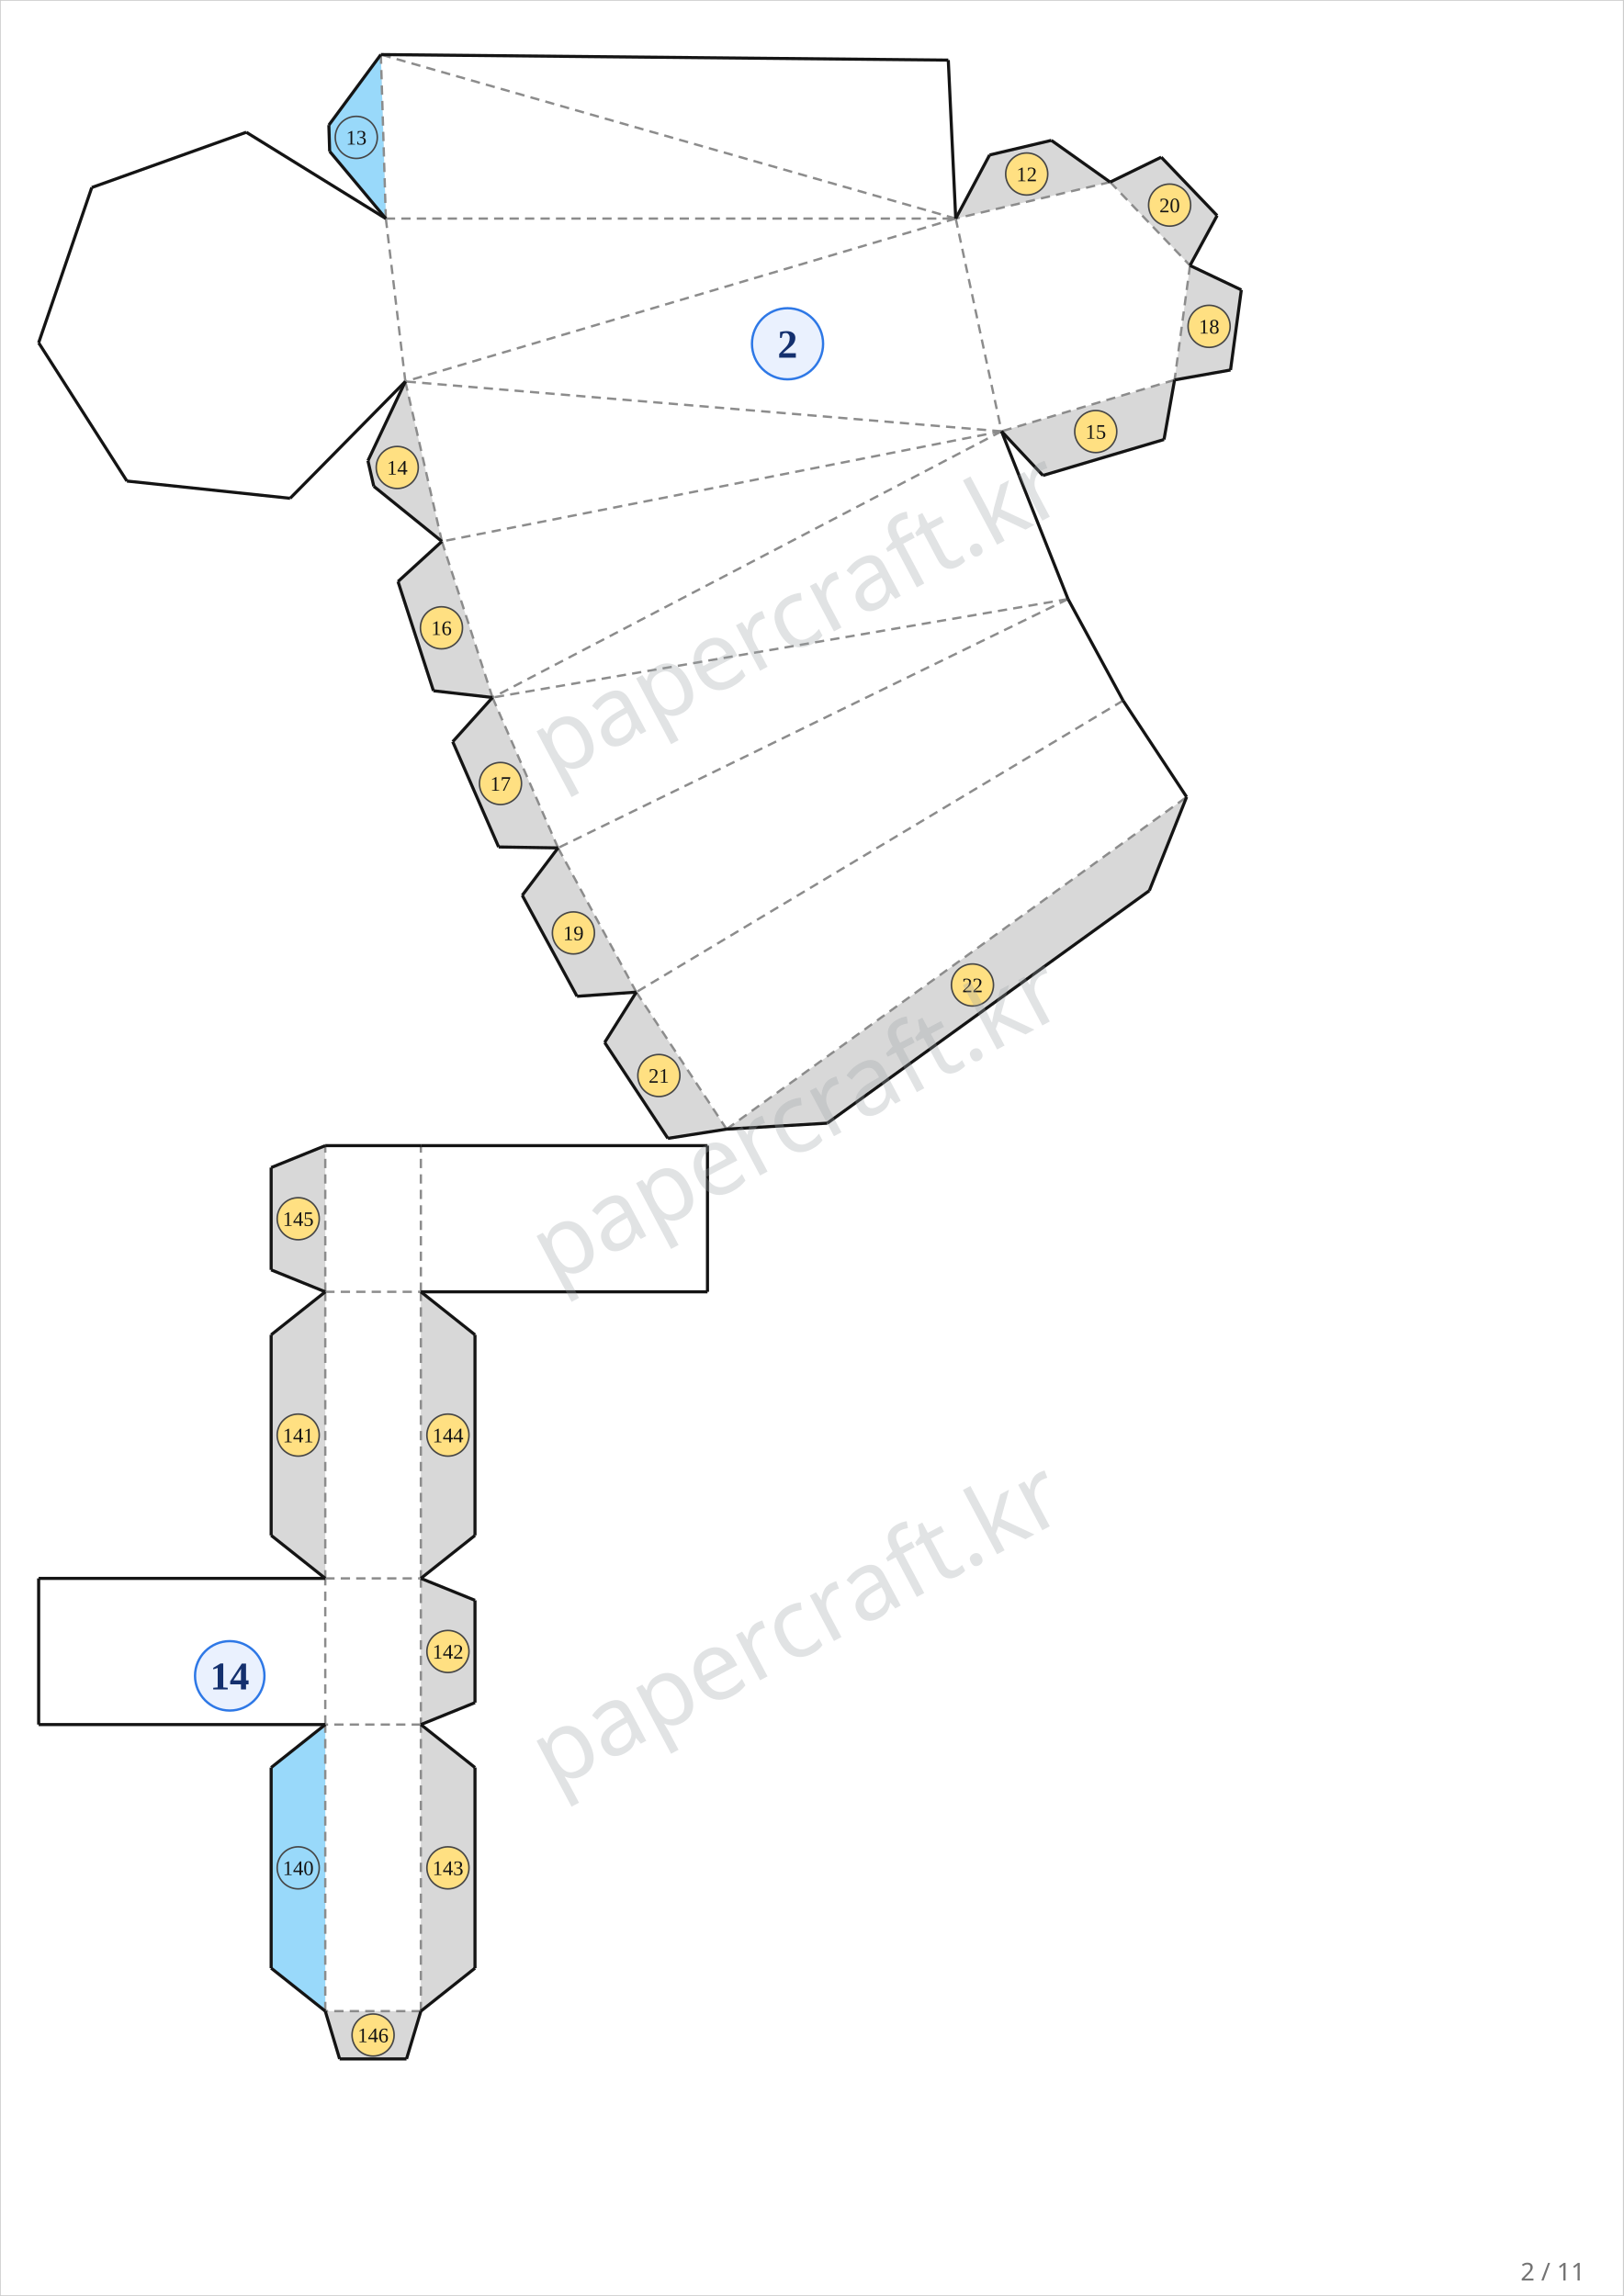
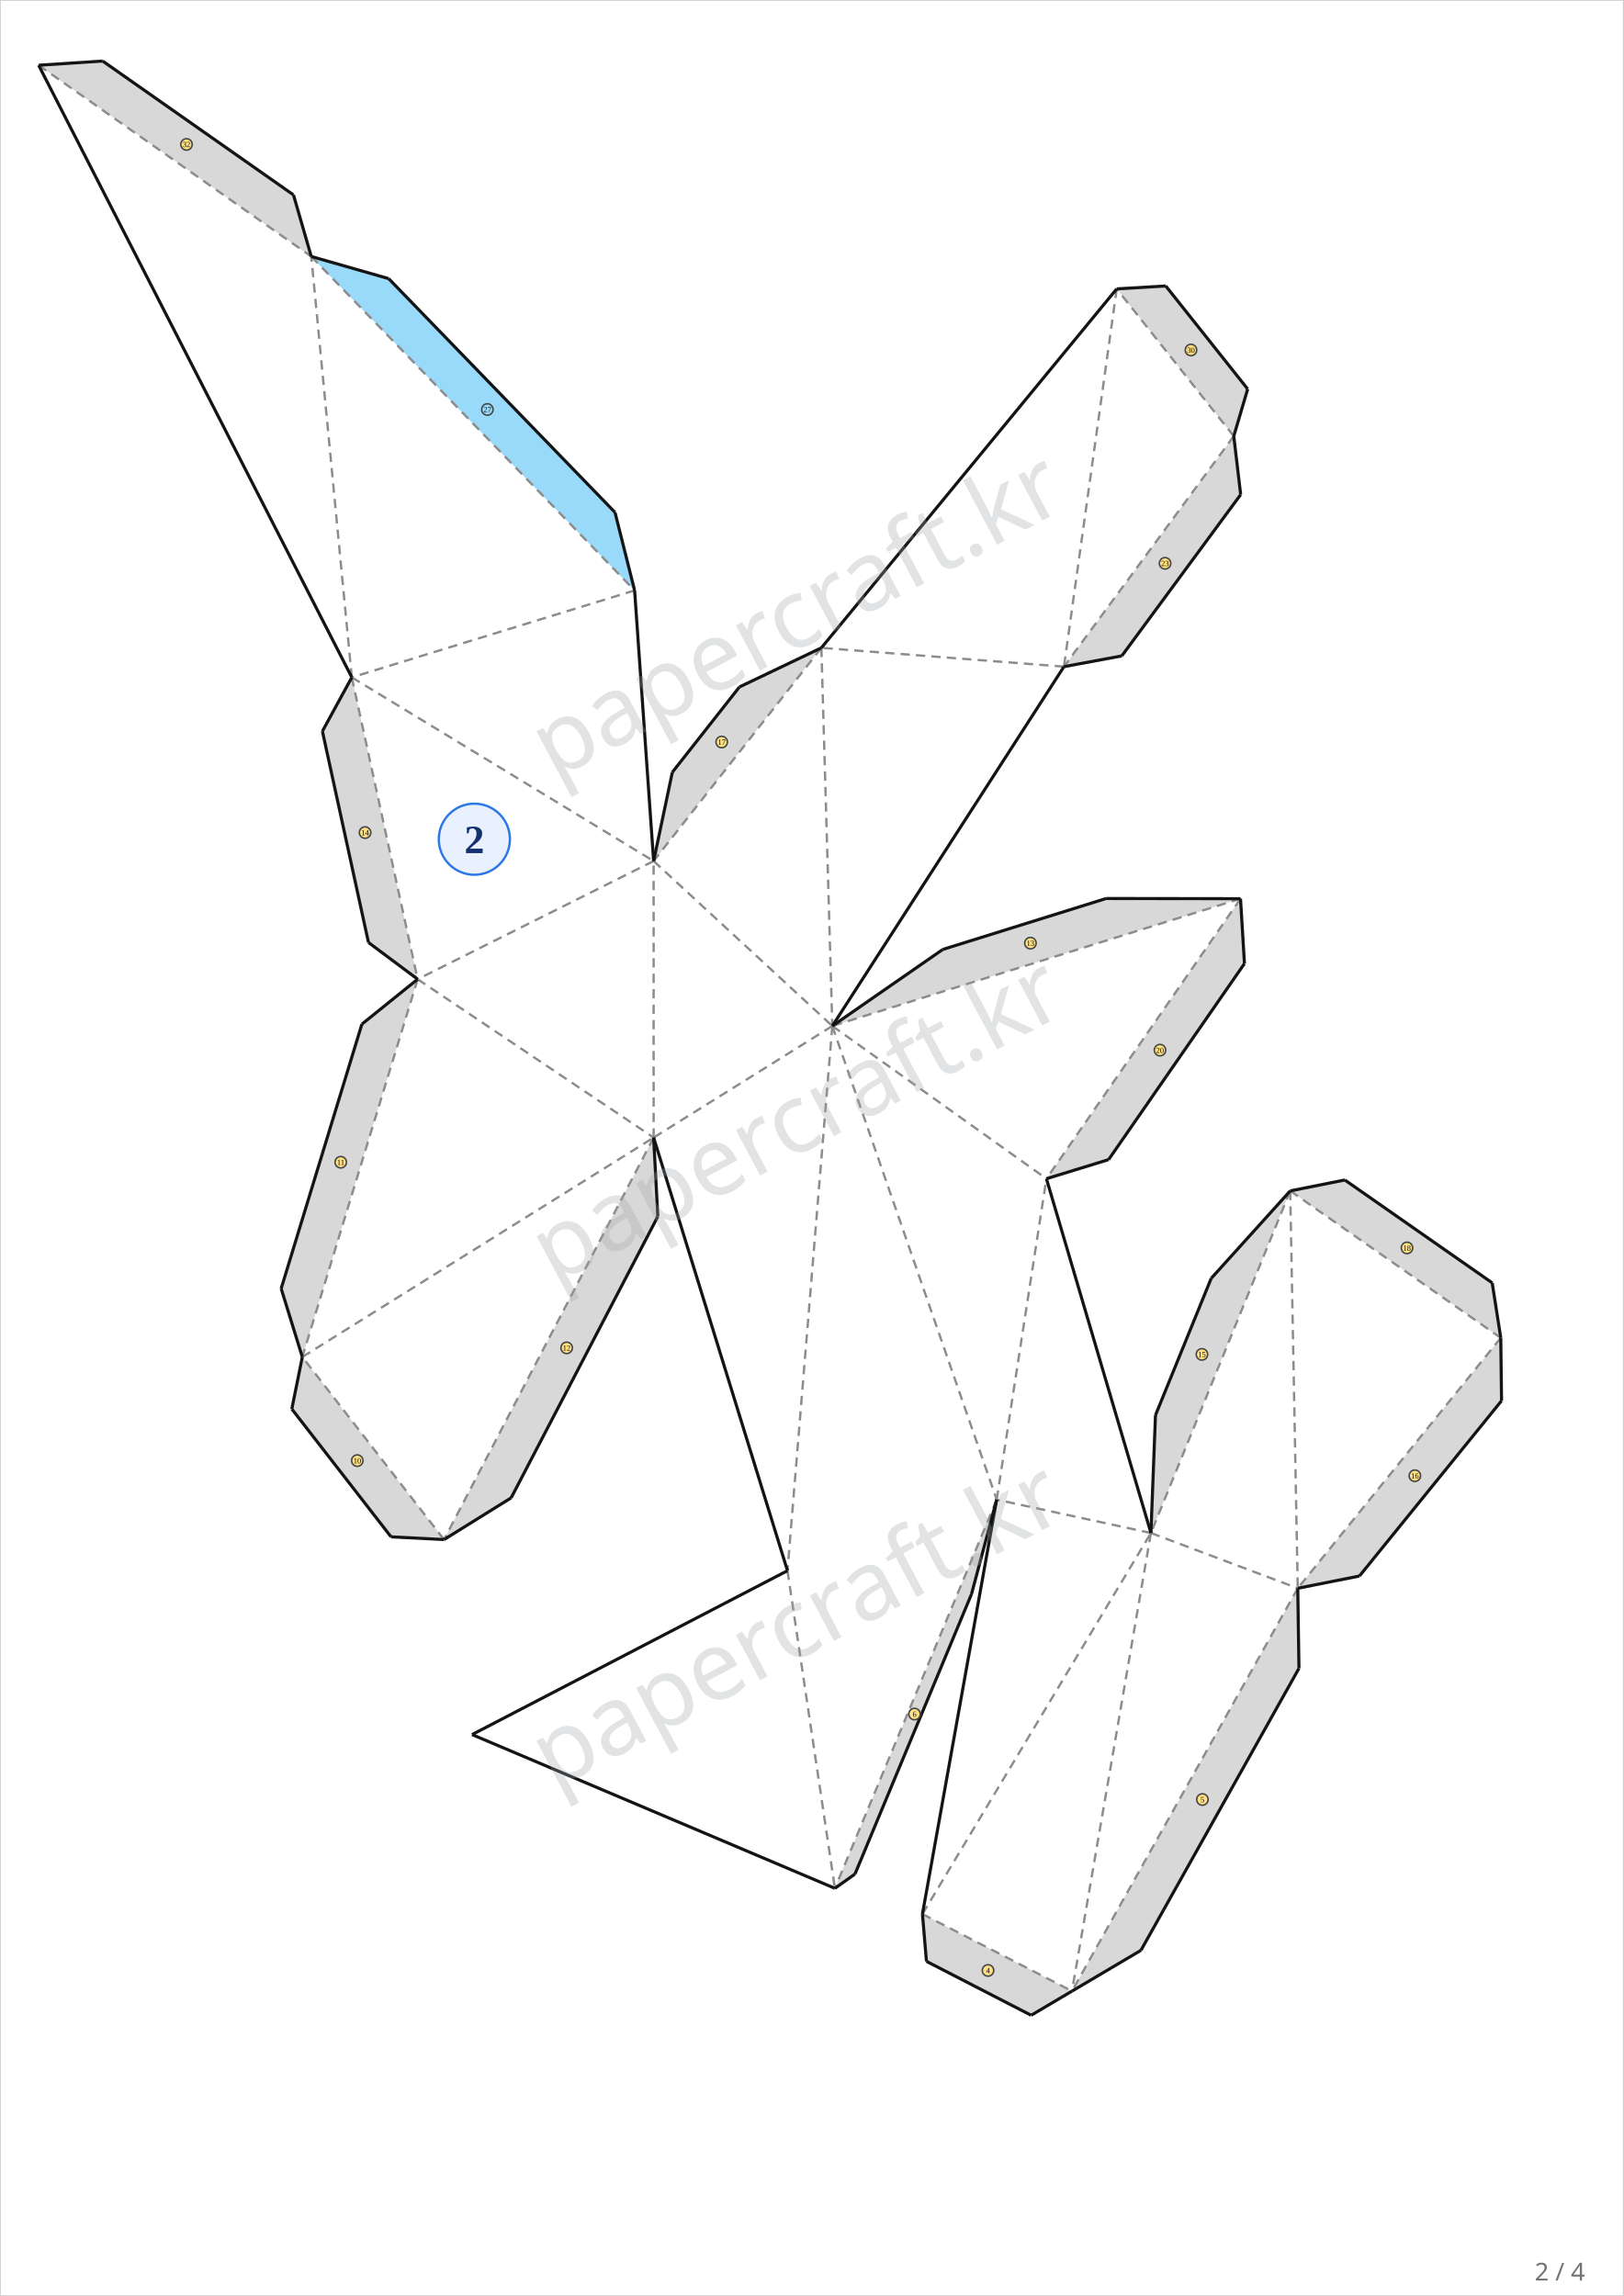
<svg xmlns="http://www.w3.org/2000/svg" width="210.00mm" height="297.00mm" viewBox="0 0 210.00 297.00">
  <rect x="0" y="0" width="210.00" height="297.00" fill="#ffffff" stroke="#cccccc" stroke-width="0.2" />
-   <polygon points="123.608,28.273 127.99,20.045 135.979,18.158 143.579,23.556" fill="rgb(216,216,216)" />
-   <polygon points="49.902,28.273 42.635,19.576 42.532,16.181 49.259,7.059" fill="rgb(216,216,216)" />
-   <polygon points="52.426,49.346 47.587,59.596 48.343,62.906 57.153,70.037" fill="rgb(216,216,216)" />
-   <polygon points="129.531,55.789 134.88,61.503 150.547,56.853 151.912,49.146" fill="rgb(216,216,216)" />
-   <polygon points="57.153,70.037 51.476,75.224 56.056,89.356 63.697,90.226" fill="rgb(216,216,216)" />
-   <polygon points="63.697,90.226 58.553,95.942 64.491,109.561 72.18,109.681" fill="rgb(216,216,216)" />
-   <polygon points="151.912,49.146 159.149,47.861 160.545,37.5 153.908,34.344" fill="rgb(216,216,216)" />
-   <polygon points="72.18,109.681 67.544,115.817 74.627,128.877 82.298,128.338" fill="rgb(216,216,216)" />
-   <polygon points="153.908,34.344 157.415,27.885 150.185,20.333 143.579,23.556" fill="rgb(216,216,216)" />
-   <polygon points="82.298,128.338 78.204,134.848 86.378,147.253 93.975,146.061" fill="rgb(216,216,216)" />
-   <polygon points="153.472,103.092 148.646,115.212 106.998,145.29 93.975,146.061" fill="rgb(216,216,216)" />
-   <polygon points="49.902,28.273 42.635,19.576 42.532,16.181 49.259,7.059" fill="#99d9fa" />
-   <line x1="49.903" y1="28.273" x2="123.608" y2="28.273" stroke="#8c8c8c" stroke-width="0.3" stroke-dasharray="1.2,0.8" />
-   <line x1="123.608" y1="28.273" x2="52.425" y2="49.346" stroke="#8c8c8c" stroke-width="0.3" stroke-dasharray="1.2,0.8" />
-   <line x1="123.608" y1="28.273" x2="129.531" y2="55.789" stroke="#8c8c8c" stroke-width="0.3" stroke-dasharray="1.2,0.8" />
-   <line x1="52.425" y1="49.346" x2="49.903" y2="28.273" stroke="#8c8c8c" stroke-width="0.3" stroke-dasharray="1.2,0.8" />
-   <line x1="129.531" y1="55.789" x2="52.425" y2="49.346" stroke="#8c8c8c" stroke-width="0.3" stroke-dasharray="1.2,0.8" />
-   <line x1="129.531" y1="55.789" x2="57.153" y2="70.037" stroke="#8c8c8c" stroke-width="0.3" stroke-dasharray="1.2,0.8" />
-   <line x1="129.531" y1="55.789" x2="63.697" y2="90.227" stroke="#8c8c8c" stroke-width="0.3" stroke-dasharray="1.2,0.8" />
-   <line x1="138.134" y1="77.492" x2="63.697" y2="90.227" stroke="#8c8c8c" stroke-width="0.3" stroke-dasharray="1.2,0.8" />
-   <line x1="138.134" y1="77.492" x2="72.18" y2="109.681" stroke="#8c8c8c" stroke-width="0.3" stroke-dasharray="1.2,0.8" />
-   <line x1="145.254" y1="90.621" x2="82.297" y2="128.338" stroke="#8c8c8c" stroke-width="0.3" stroke-dasharray="1.2,0.8" />
-   <line x1="123.608" y1="28.273" x2="49.259" y2="7.059" stroke="#8c8c8c" stroke-width="0.3" stroke-dasharray="1.2,0.8" />
-   <line x1="143.579" y1="23.556" x2="123.608" y2="28.273" stroke="#8c8c8c" stroke-width="0.3" stroke-dasharray="1.2,0.8" />
-   <line x1="49.259" y1="7.059" x2="49.902" y2="28.273" stroke="#8c8c8c" stroke-width="0.3" stroke-dasharray="1.2,0.8" />
-   <line x1="57.153" y1="70.037" x2="52.426" y2="49.346" stroke="#8c8c8c" stroke-width="0.3" stroke-dasharray="1.2,0.8" />
-   <line x1="151.912" y1="49.146" x2="129.531" y2="55.789" stroke="#8c8c8c" stroke-width="0.3" stroke-dasharray="1.2,0.8" />
-   <line x1="63.697" y1="90.226" x2="57.153" y2="70.037" stroke="#8c8c8c" stroke-width="0.3" stroke-dasharray="1.2,0.8" />
-   <line x1="72.18" y1="109.681" x2="63.697" y2="90.226" stroke="#8c8c8c" stroke-width="0.3" stroke-dasharray="1.2,0.8" />
-   <line x1="153.908" y1="34.344" x2="151.912" y2="49.146" stroke="#8c8c8c" stroke-width="0.3" stroke-dasharray="1.2,0.8" />
-   <line x1="82.298" y1="128.338" x2="72.18" y2="109.681" stroke="#8c8c8c" stroke-width="0.3" stroke-dasharray="1.2,0.8" />
-   <line x1="143.579" y1="23.556" x2="153.908" y2="34.344" stroke="#8c8c8c" stroke-width="0.3" stroke-dasharray="1.2,0.8" />
-   <line x1="93.975" y1="146.061" x2="82.298" y2="128.338" stroke="#8c8c8c" stroke-width="0.3" stroke-dasharray="1.2,0.8" />
-   <line x1="93.975" y1="146.061" x2="153.472" y2="103.092" stroke="#8c8c8c" stroke-width="0.3" stroke-dasharray="1.2,0.8" />
-   <line x1="122.645" y1="7.775" x2="123.608" y2="28.273" stroke="#141414" stroke-width="0.4" />
-   <line x1="31.853" y1="17.107" x2="49.903" y2="28.273" stroke="#141414" stroke-width="0.4" />
-   <line x1="52.425" y1="49.346" x2="37.523" y2="64.458" stroke="#141414" stroke-width="0.4" />
-   <line x1="129.531" y1="55.789" x2="138.134" y2="77.492" stroke="#141414" stroke-width="0.4" />
-   <line x1="37.523" y1="64.458" x2="16.416" y2="62.228" stroke="#141414" stroke-width="0.4" />
-   <line x1="16.416" y1="62.228" x2="5.0" y2="44.337" stroke="#141414" stroke-width="0.4" />
-   <line x1="138.134" y1="77.492" x2="145.254" y2="90.621" stroke="#141414" stroke-width="0.4" />
-   <line x1="5.0" y1="44.337" x2="11.87" y2="24.256" stroke="#141414" stroke-width="0.4" />
-   <line x1="145.254" y1="90.621" x2="153.471" y2="103.092" stroke="#141414" stroke-width="0.4" />
-   <line x1="11.87" y1="24.256" x2="31.853" y2="17.107" stroke="#141414" stroke-width="0.4" />
-   <line x1="49.259" y1="7.059" x2="122.645" y2="7.775" stroke="#141414" stroke-width="0.4" />
-   <line x1="123.608" y1="28.273" x2="127.99" y2="20.045" stroke="#141414" stroke-width="0.4" />
-   <line x1="127.99" y1="20.045" x2="135.979" y2="18.158" stroke="#141414" stroke-width="0.4" />
-   <line x1="135.979" y1="18.158" x2="143.579" y2="23.556" stroke="#141414" stroke-width="0.4" />
-   <line x1="49.902" y1="28.273" x2="42.635" y2="19.576" stroke="#141414" stroke-width="0.4" />
-   <line x1="42.635" y1="19.576" x2="42.532" y2="16.181" stroke="#141414" stroke-width="0.4" />
-   <line x1="42.532" y1="16.181" x2="49.259" y2="7.059" stroke="#141414" stroke-width="0.4" />
-   <line x1="52.426" y1="49.346" x2="47.587" y2="59.596" stroke="#141414" stroke-width="0.4" />
-   <line x1="47.587" y1="59.596" x2="48.343" y2="62.906" stroke="#141414" stroke-width="0.4" />
-   <line x1="48.343" y1="62.906" x2="57.153" y2="70.037" stroke="#141414" stroke-width="0.4" />
-   <line x1="129.531" y1="55.789" x2="134.88" y2="61.503" stroke="#141414" stroke-width="0.4" />
-   <line x1="134.88" y1="61.503" x2="150.547" y2="56.853" stroke="#141414" stroke-width="0.4" />
-   <line x1="150.547" y1="56.853" x2="151.912" y2="49.146" stroke="#141414" stroke-width="0.4" />
-   <line x1="57.153" y1="70.037" x2="51.476" y2="75.224" stroke="#141414" stroke-width="0.4" />
-   <line x1="51.476" y1="75.224" x2="56.056" y2="89.356" stroke="#141414" stroke-width="0.4" />
-   <line x1="56.056" y1="89.356" x2="63.697" y2="90.226" stroke="#141414" stroke-width="0.4" />
-   <line x1="63.697" y1="90.226" x2="58.553" y2="95.942" stroke="#141414" stroke-width="0.4" />
-   <line x1="58.553" y1="95.942" x2="64.491" y2="109.561" stroke="#141414" stroke-width="0.4" />
-   <line x1="64.491" y1="109.561" x2="72.18" y2="109.681" stroke="#141414" stroke-width="0.4" />
-   <line x1="151.912" y1="49.146" x2="159.149" y2="47.861" stroke="#141414" stroke-width="0.4" />
-   <line x1="159.149" y1="47.861" x2="160.545" y2="37.5" stroke="#141414" stroke-width="0.4" />
-   <line x1="160.545" y1="37.5" x2="153.908" y2="34.344" stroke="#141414" stroke-width="0.4" />
-   <line x1="72.18" y1="109.681" x2="67.544" y2="115.817" stroke="#141414" stroke-width="0.4" />
-   <line x1="67.544" y1="115.817" x2="74.627" y2="128.877" stroke="#141414" stroke-width="0.4" />
-   <line x1="74.627" y1="128.877" x2="82.298" y2="128.338" stroke="#141414" stroke-width="0.4" />
-   <line x1="153.908" y1="34.344" x2="157.415" y2="27.885" stroke="#141414" stroke-width="0.4" />
-   <line x1="157.415" y1="27.885" x2="150.185" y2="20.333" stroke="#141414" stroke-width="0.4" />
-   <line x1="150.185" y1="20.333" x2="143.579" y2="23.556" stroke="#141414" stroke-width="0.4" />
-   <line x1="82.298" y1="128.338" x2="78.204" y2="134.848" stroke="#141414" stroke-width="0.4" />
-   <line x1="78.204" y1="134.848" x2="86.378" y2="147.253" stroke="#141414" stroke-width="0.4" />
-   <line x1="86.378" y1="147.253" x2="93.975" y2="146.061" stroke="#141414" stroke-width="0.4" />
-   <line x1="153.472" y1="103.092" x2="148.646" y2="115.212" stroke="#141414" stroke-width="0.4" />
-   <line x1="148.646" y1="115.212" x2="106.998" y2="145.29" stroke="#141414" stroke-width="0.4" />
-   <line x1="106.998" y1="145.29" x2="93.975" y2="146.061" stroke="#141414" stroke-width="0.4" />
-   <circle cx="132.789" cy="22.508" r="2.72" fill="#ffe082" stroke="#464646" stroke-width="0.2" />
-   <text x="132.789" y="23.44" font-size="2.67" text-anchor="middle" fill="#141414">12</text>
-   <circle cx="46.082" cy="17.772" r="2.72" fill="#99d9fa" stroke="#464646" stroke-width="0.2" />
-   <text x="46.082" y="18.70" font-size="2.67" text-anchor="middle" fill="#141414">13</text>
-   <circle cx="51.377" cy="60.471" r="2.72" fill="#ffe082" stroke="#464646" stroke-width="0.2" />
-   <text x="51.377" y="61.40" font-size="2.67" text-anchor="middle" fill="#141414">14</text>
-   <circle cx="141.717" cy="55.822" r="2.72" fill="#ffe082" stroke="#464646" stroke-width="0.2" />
-   <text x="141.717" y="56.75" font-size="2.67" text-anchor="middle" fill="#141414">15</text>
-   <circle cx="57.096" cy="81.211" r="2.72" fill="#ffe082" stroke="#464646" stroke-width="0.2" />
-   <text x="57.096" y="82.14" font-size="2.67" text-anchor="middle" fill="#141414">16</text>
-   <circle cx="64.73" cy="101.353" r="2.72" fill="#ffe082" stroke="#464646" stroke-width="0.2" />
-   <text x="64.73" y="102.29" font-size="2.67" text-anchor="middle" fill="#141414">17</text>
-   <circle cx="156.378" cy="42.213" r="2.72" fill="#ffe082" stroke="#464646" stroke-width="0.2" />
-   <text x="156.378" y="43.15" font-size="2.67" text-anchor="middle" fill="#141414">18</text>
-   <circle cx="74.162" cy="120.678" r="2.72" fill="#ffe082" stroke="#464646" stroke-width="0.2" />
-   <text x="74.162" y="121.61" font-size="2.67" text-anchor="middle" fill="#141414">19</text>
-   <circle cx="151.272" cy="26.53" r="2.72" fill="#ffe082" stroke="#464646" stroke-width="0.2" />
-   <text x="151.272" y="27.46" font-size="2.67" text-anchor="middle" fill="#141414">20</text>
-   <circle cx="85.214" cy="139.125" r="2.72" fill="#ffe082" stroke="#464646" stroke-width="0.2" />
-   <text x="85.214" y="140.06" font-size="2.67" text-anchor="middle" fill="#141414">21</text>
-   <circle cx="125.773" cy="127.414" r="2.72" fill="#ffe082" stroke="#464646" stroke-width="0.2" />
-   <text x="125.773" y="128.35" font-size="2.67" text-anchor="middle" fill="#141414">22</text>
-   <circle cx="101.855" cy="44.469" r="4.60" fill="#eaf1fe" stroke="#2e78e6" stroke-width="0.3" />
-   <text x="101.855" y="46.27" font-size="5.20" text-anchor="middle" fill="#14306e" font-weight="bold">2</text>
-   <polygon points="42.069,223.082 35.069,228.642 35.069,254.59 42.069,260.151" fill="rgb(216,216,216)" />
-   <polygon points="42.069,204.172 35.069,198.612 35.069,172.664 42.069,167.104" fill="rgb(216,216,216)" />
-   <polygon points="54.433,223.082 61.433,220.245 61.433,207.009 54.433,204.172" fill="rgb(216,216,216)" />
-   <polygon points="54.433,223.082 61.433,228.642 61.433,254.59 54.433,260.151" fill="rgb(216,216,216)" />
-   <polygon points="54.433,204.172 61.433,198.612 61.433,172.664 54.433,167.104" fill="rgb(216,216,216)" />
-   <polygon points="42.069,148.194 35.069,151.03 35.069,164.267 42.069,167.104" fill="rgb(216,216,216)" />
-   <polygon points="42.069,260.151 43.923,266.332 52.578,266.332 54.433,260.151" fill="rgb(216,216,216)" />
-   <polygon points="42.069,223.082 35.069,228.642 35.069,254.59 42.069,260.151" fill="#99d9fa" />
-   <line x1="42.069" y1="223.082" x2="42.069" y2="204.173" stroke="#8c8c8c" stroke-width="0.3" stroke-dasharray="1.2,0.8" />
-   <line x1="54.433" y1="223.082" x2="42.069" y2="223.082" stroke="#8c8c8c" stroke-width="0.3" stroke-dasharray="1.2,0.8" />
-   <line x1="42.069" y1="204.173" x2="54.433" y2="204.173" stroke="#8c8c8c" stroke-width="0.3" stroke-dasharray="1.2,0.8" />
-   <line x1="42.069" y1="167.104" x2="54.433" y2="167.104" stroke="#8c8c8c" stroke-width="0.3" stroke-dasharray="1.2,0.8" />
-   <line x1="54.433" y1="167.104" x2="54.433" y2="148.194" stroke="#8c8c8c" stroke-width="0.3" stroke-dasharray="1.2,0.8" />
-   <line x1="42.069" y1="260.151" x2="42.069" y2="223.082" stroke="#8c8c8c" stroke-width="0.3" stroke-dasharray="1.2,0.8" />
-   <line x1="42.069" y1="167.104" x2="42.069" y2="204.172" stroke="#8c8c8c" stroke-width="0.3" stroke-dasharray="1.2,0.8" />
-   <line x1="54.433" y1="204.172" x2="54.433" y2="223.082" stroke="#8c8c8c" stroke-width="0.3" stroke-dasharray="1.2,0.8" />
-   <line x1="54.433" y1="260.151" x2="54.433" y2="223.082" stroke="#8c8c8c" stroke-width="0.3" stroke-dasharray="1.2,0.8" />
-   <line x1="54.433" y1="167.104" x2="54.433" y2="204.172" stroke="#8c8c8c" stroke-width="0.3" stroke-dasharray="1.2,0.8" />
-   <line x1="42.069" y1="167.104" x2="42.069" y2="148.194" stroke="#8c8c8c" stroke-width="0.3" stroke-dasharray="1.2,0.8" />
-   <line x1="54.433" y1="260.151" x2="42.069" y2="260.151" stroke="#8c8c8c" stroke-width="0.3" stroke-dasharray="1.2,0.8" />
-   <line x1="42.069" y1="223.082" x2="5.0" y2="223.082" stroke="#141414" stroke-width="0.4" />
-   <line x1="5.0" y1="204.173" x2="42.069" y2="204.173" stroke="#141414" stroke-width="0.4" />
-   <line x1="91.502" y1="148.194" x2="91.502" y2="167.104" stroke="#141414" stroke-width="0.4" />
-   <line x1="54.433" y1="148.194" x2="91.502" y2="148.194" stroke="#141414" stroke-width="0.4" />
-   <line x1="91.502" y1="167.104" x2="54.433" y2="167.104" stroke="#141414" stroke-width="0.4" />
-   <line x1="5.0" y1="223.082" x2="5.0" y2="204.173" stroke="#141414" stroke-width="0.4" />
-   <line x1="42.069" y1="148.194" x2="54.433" y2="148.194" stroke="#141414" stroke-width="0.4" />
-   <line x1="42.069" y1="223.082" x2="35.069" y2="228.642" stroke="#141414" stroke-width="0.4" />
-   <line x1="35.069" y1="228.642" x2="35.069" y2="254.59" stroke="#141414" stroke-width="0.4" />
-   <line x1="35.069" y1="254.59" x2="42.069" y2="260.151" stroke="#141414" stroke-width="0.4" />
-   <line x1="42.069" y1="204.172" x2="35.069" y2="198.612" stroke="#141414" stroke-width="0.4" />
-   <line x1="35.069" y1="198.612" x2="35.069" y2="172.664" stroke="#141414" stroke-width="0.4" />
-   <line x1="35.069" y1="172.664" x2="42.069" y2="167.104" stroke="#141414" stroke-width="0.4" />
-   <line x1="54.433" y1="223.082" x2="61.433" y2="220.245" stroke="#141414" stroke-width="0.4" />
-   <line x1="61.433" y1="220.245" x2="61.433" y2="207.009" stroke="#141414" stroke-width="0.4" />
-   <line x1="61.433" y1="207.009" x2="54.433" y2="204.172" stroke="#141414" stroke-width="0.4" />
-   <line x1="54.433" y1="223.082" x2="61.433" y2="228.642" stroke="#141414" stroke-width="0.4" />
-   <line x1="61.433" y1="228.642" x2="61.433" y2="254.59" stroke="#141414" stroke-width="0.4" />
-   <line x1="61.433" y1="254.59" x2="54.433" y2="260.151" stroke="#141414" stroke-width="0.4" />
-   <line x1="54.433" y1="204.172" x2="61.433" y2="198.612" stroke="#141414" stroke-width="0.4" />
-   <line x1="61.433" y1="198.612" x2="61.433" y2="172.664" stroke="#141414" stroke-width="0.4" />
-   <line x1="61.433" y1="172.664" x2="54.433" y2="167.104" stroke="#141414" stroke-width="0.4" />
-   <line x1="42.069" y1="148.194" x2="35.069" y2="151.03" stroke="#141414" stroke-width="0.4" />
-   <line x1="35.069" y1="151.03" x2="35.069" y2="164.267" stroke="#141414" stroke-width="0.4" />
-   <line x1="35.069" y1="164.267" x2="42.069" y2="167.104" stroke="#141414" stroke-width="0.4" />
-   <line x1="42.069" y1="260.151" x2="43.923" y2="266.332" stroke="#141414" stroke-width="0.4" />
-   <line x1="43.923" y1="266.332" x2="52.578" y2="266.332" stroke="#141414" stroke-width="0.4" />
-   <line x1="52.578" y1="266.332" x2="54.433" y2="260.151" stroke="#141414" stroke-width="0.4" />
-   <circle cx="38.569" cy="241.616" r="2.72" fill="#99d9fa" stroke="#464646" stroke-width="0.2" />
-   <text x="38.569" y="242.55" font-size="2.67" text-anchor="middle" fill="#141414">140</text>
-   <circle cx="38.569" cy="185.638" r="2.72" fill="#ffe082" stroke="#464646" stroke-width="0.2" />
-   <text x="38.569" y="186.57" font-size="2.67" text-anchor="middle" fill="#141414">141</text>
-   <circle cx="57.933" cy="213.627" r="2.72" fill="#ffe082" stroke="#464646" stroke-width="0.2" />
-   <text x="57.933" y="214.56" font-size="2.67" text-anchor="middle" fill="#141414">142</text>
-   <circle cx="57.933" cy="241.616" r="2.72" fill="#ffe082" stroke="#464646" stroke-width="0.2" />
-   <text x="57.933" y="242.55" font-size="2.67" text-anchor="middle" fill="#141414">143</text>
-   <circle cx="57.933" cy="185.638" r="2.72" fill="#ffe082" stroke="#464646" stroke-width="0.2" />
-   <text x="57.933" y="186.57" font-size="2.67" text-anchor="middle" fill="#141414">144</text>
-   <circle cx="38.569" cy="157.649" r="2.72" fill="#ffe082" stroke="#464646" stroke-width="0.2" />
-   <text x="38.569" y="158.58" font-size="2.67" text-anchor="middle" fill="#141414">145</text>
-   <circle cx="48.251" cy="263.242" r="2.72" fill="#ffe082" stroke="#464646" stroke-width="0.2" />
-   <text x="48.251" y="264.17" font-size="2.67" text-anchor="middle" fill="#141414">146</text>
-   <circle cx="29.713" cy="216.779" r="4.49" fill="#eaf1fe" stroke="#2e78e6" stroke-width="0.3" />
-   <text x="29.713" y="218.54" font-size="5.08" text-anchor="middle" fill="#14306e" font-weight="bold">14</text>
-   <text x="205.0" y="295.0" font-size="3.2" text-anchor="end" fill="#737373" font-family="sans-serif">2 / 11</text>
+   <polygon points="138.645,257.561 133.362,260.688 119.822,253.711 119.303,247.594" fill="rgb(216,216,216)" />
+   <polygon points="138.645,257.561 147.561,252.287 168.0,215.809 167.844,205.451" fill="rgb(216,216,216)" />
+   <polygon points="107.982,244.266 110.579,242.416 125.646,206.214 128.908,193.986" fill="rgb(216,216,216)" />
+   <polygon points="39.1,175.534 37.741,182.265 50.572,198.798 57.43,199.153" fill="rgb(216,216,216)" />
+   <polygon points="39.1,175.534 36.364,166.686 46.805,132.478 54.015,126.666" fill="rgb(216,216,216)" />
+   <polygon points="57.43,199.153 66.107,193.756 85.081,157.354 84.535,147.15" fill="rgb(216,216,216)" />
+   <polygon points="107.646,132.718 121.936,122.814 143.054,116.227 160.441,116.251" fill="rgb(216,216,216)" />
+   <polygon points="54.015,126.666 47.657,121.917 41.697,94.586 45.5,87.621" fill="rgb(216,216,216)" />
+   <polygon points="148.854,198.301 149.442,183.065 156.647,165.364 166.867,154.049" fill="rgb(216,216,216)" />
+   <polygon points="167.844,205.451 175.822,203.867 194.201,181.193 194.1,173.06" fill="rgb(216,216,216)" />
+   <polygon points="84.535,111.382 86.957,99.892 95.636,88.86 106.232,83.801" fill="rgb(216,216,216)" />
+   <polygon points="166.867,154.049 173.929,152.637 192.992,165.945 194.1,173.06" fill="rgb(216,216,216)" />
+   <polygon points="135.338,152.474 143.378,150.003 160.95,124.646 160.441,116.251" fill="rgb(216,216,216)" />
+   <polygon points="137.607,86.233 145.088,84.845 160.462,63.976 159.569,56.42" fill="rgb(216,216,216)" />
+   <polygon points="82.077,76.376 79.541,66.28 50.267,36.042 40.258,33.179" fill="rgb(216,216,216)" />
+   <polygon points="144.428,37.369 150.77,36.991 161.369,50.327 159.569,56.42" fill="rgb(216,216,216)" />
+   <polygon points="40.258,33.179 37.956,25.212 13.275,7.895 5.0,8.441" fill="rgb(216,216,216)" />
+   <polygon points="82.077,76.376 79.541,66.28 50.267,36.042 40.258,33.179" fill="#99d9fa" />
+   <line x1="148.854" y1="198.301" x2="138.645" y2="257.561" stroke="#8c8c8c" stroke-width="0.3" stroke-dasharray="1.2,0.8" />
+   <line x1="119.303" y1="247.594" x2="148.854" y2="198.301" stroke="#8c8c8c" stroke-width="0.3" stroke-dasharray="1.2,0.8" />
+   <line x1="39.1" y1="175.534" x2="84.535" y2="147.15" stroke="#8c8c8c" stroke-width="0.3" stroke-dasharray="1.2,0.8" />
+   <line x1="107.646" y1="132.718" x2="101.848" y2="203.179" stroke="#8c8c8c" stroke-width="0.3" stroke-dasharray="1.2,0.8" />
+   <line x1="107.646" y1="132.718" x2="84.535" y2="147.15" stroke="#8c8c8c" stroke-width="0.3" stroke-dasharray="1.2,0.8" />
+   <line x1="54.015" y1="126.665" x2="84.535" y2="147.15" stroke="#8c8c8c" stroke-width="0.3" stroke-dasharray="1.2,0.8" />
+   <line x1="84.535" y1="147.15" x2="84.535" y2="111.382" stroke="#8c8c8c" stroke-width="0.3" stroke-dasharray="1.2,0.8" />
+   <line x1="107.646" y1="132.718" x2="128.908" y2="193.986" stroke="#8c8c8c" stroke-width="0.3" stroke-dasharray="1.2,0.8" />
+   <line x1="148.854" y1="198.301" x2="128.908" y2="193.986" stroke="#8c8c8c" stroke-width="0.3" stroke-dasharray="1.2,0.8" />
+   <line x1="128.908" y1="193.986" x2="135.338" y2="152.474" stroke="#8c8c8c" stroke-width="0.3" stroke-dasharray="1.2,0.8" />
+   <line x1="84.535" y1="111.382" x2="107.646" y2="132.718" stroke="#8c8c8c" stroke-width="0.3" stroke-dasharray="1.2,0.8" />
+   <line x1="106.232" y1="83.801" x2="107.646" y2="132.718" stroke="#8c8c8c" stroke-width="0.3" stroke-dasharray="1.2,0.8" />
+   <line x1="84.535" y1="111.382" x2="54.015" y2="126.665" stroke="#8c8c8c" stroke-width="0.3" stroke-dasharray="1.2,0.8" />
+   <line x1="148.854" y1="198.301" x2="167.844" y2="205.451" stroke="#8c8c8c" stroke-width="0.3" stroke-dasharray="1.2,0.8" />
+   <line x1="45.5" y1="87.621" x2="84.535" y2="111.382" stroke="#8c8c8c" stroke-width="0.3" stroke-dasharray="1.2,0.8" />
+   <line x1="137.607" y1="86.233" x2="106.232" y2="83.801" stroke="#8c8c8c" stroke-width="0.3" stroke-dasharray="1.2,0.8" />
+   <line x1="82.077" y1="76.376" x2="45.5" y2="87.621" stroke="#8c8c8c" stroke-width="0.3" stroke-dasharray="1.2,0.8" />
+   <line x1="101.848" y1="203.179" x2="107.982" y2="244.266" stroke="#8c8c8c" stroke-width="0.3" stroke-dasharray="1.2,0.8" />
+   <line x1="107.646" y1="132.718" x2="135.338" y2="152.474" stroke="#8c8c8c" stroke-width="0.3" stroke-dasharray="1.2,0.8" />
+   <line x1="166.867" y1="154.049" x2="167.844" y2="205.451" stroke="#8c8c8c" stroke-width="0.3" stroke-dasharray="1.2,0.8" />
+   <line x1="144.428" y1="37.369" x2="137.607" y2="86.233" stroke="#8c8c8c" stroke-width="0.3" stroke-dasharray="1.2,0.8" />
+   <line x1="45.5" y1="87.621" x2="40.258" y2="33.179" stroke="#8c8c8c" stroke-width="0.3" stroke-dasharray="1.2,0.8" />
+   <line x1="119.303" y1="247.594" x2="138.645" y2="257.561" stroke="#8c8c8c" stroke-width="0.3" stroke-dasharray="1.2,0.8" />
+   <line x1="167.844" y1="205.451" x2="138.645" y2="257.561" stroke="#8c8c8c" stroke-width="0.3" stroke-dasharray="1.2,0.8" />
+   <line x1="128.908" y1="193.986" x2="107.982" y2="244.266" stroke="#8c8c8c" stroke-width="0.3" stroke-dasharray="1.2,0.8" />
+   <line x1="57.43" y1="199.153" x2="39.1" y2="175.534" stroke="#8c8c8c" stroke-width="0.3" stroke-dasharray="1.2,0.8" />
+   <line x1="54.015" y1="126.666" x2="39.1" y2="175.534" stroke="#8c8c8c" stroke-width="0.3" stroke-dasharray="1.2,0.8" />
+   <line x1="84.535" y1="147.15" x2="57.43" y2="199.153" stroke="#8c8c8c" stroke-width="0.3" stroke-dasharray="1.2,0.8" />
+   <line x1="160.441" y1="116.251" x2="107.646" y2="132.718" stroke="#8c8c8c" stroke-width="0.3" stroke-dasharray="1.2,0.8" />
+   <line x1="45.5" y1="87.621" x2="54.015" y2="126.666" stroke="#8c8c8c" stroke-width="0.3" stroke-dasharray="1.2,0.8" />
+   <line x1="166.867" y1="154.049" x2="148.854" y2="198.301" stroke="#8c8c8c" stroke-width="0.3" stroke-dasharray="1.2,0.8" />
+   <line x1="194.1" y1="173.06" x2="167.844" y2="205.451" stroke="#8c8c8c" stroke-width="0.3" stroke-dasharray="1.2,0.8" />
+   <line x1="106.232" y1="83.801" x2="84.535" y2="111.382" stroke="#8c8c8c" stroke-width="0.3" stroke-dasharray="1.2,0.8" />
+   <line x1="194.1" y1="173.06" x2="166.867" y2="154.049" stroke="#8c8c8c" stroke-width="0.3" stroke-dasharray="1.2,0.8" />
+   <line x1="160.441" y1="116.251" x2="135.338" y2="152.474" stroke="#8c8c8c" stroke-width="0.3" stroke-dasharray="1.2,0.8" />
+   <line x1="159.569" y1="56.42" x2="137.607" y2="86.233" stroke="#8c8c8c" stroke-width="0.3" stroke-dasharray="1.2,0.8" />
+   <line x1="40.258" y1="33.179" x2="82.077" y2="76.376" stroke="#8c8c8c" stroke-width="0.3" stroke-dasharray="1.2,0.8" />
+   <line x1="159.569" y1="56.42" x2="144.428" y2="37.369" stroke="#8c8c8c" stroke-width="0.3" stroke-dasharray="1.2,0.8" />
+   <line x1="5.0" y1="8.441" x2="40.258" y2="33.179" stroke="#8c8c8c" stroke-width="0.3" stroke-dasharray="1.2,0.8" />
+   <line x1="107.982" y1="244.266" x2="61.055" y2="224.378" stroke="#141414" stroke-width="0.4" />
+   <line x1="61.055" y1="224.378" x2="101.848" y2="203.179" stroke="#141414" stroke-width="0.4" />
+   <line x1="119.303" y1="247.594" x2="128.908" y2="193.986" stroke="#141414" stroke-width="0.4" />
+   <line x1="101.848" y1="203.179" x2="84.535" y2="147.15" stroke="#141414" stroke-width="0.4" />
+   <line x1="137.607" y1="86.233" x2="107.646" y2="132.718" stroke="#141414" stroke-width="0.4" />
+   <line x1="135.338" y1="152.474" x2="148.854" y2="198.301" stroke="#141414" stroke-width="0.4" />
+   <line x1="82.077" y1="76.376" x2="84.535" y2="111.382" stroke="#141414" stroke-width="0.4" />
+   <line x1="45.5" y1="87.621" x2="5.0" y2="8.441" stroke="#141414" stroke-width="0.4" />
+   <line x1="106.232" y1="83.801" x2="144.428" y2="37.369" stroke="#141414" stroke-width="0.4" />
+   <line x1="138.645" y1="257.561" x2="133.362" y2="260.688" stroke="#141414" stroke-width="0.4" />
+   <line x1="133.362" y1="260.688" x2="119.822" y2="253.711" stroke="#141414" stroke-width="0.4" />
+   <line x1="119.822" y1="253.711" x2="119.303" y2="247.594" stroke="#141414" stroke-width="0.4" />
+   <line x1="138.645" y1="257.561" x2="147.561" y2="252.287" stroke="#141414" stroke-width="0.4" />
+   <line x1="147.561" y1="252.287" x2="168.0" y2="215.809" stroke="#141414" stroke-width="0.4" />
+   <line x1="168.0" y1="215.809" x2="167.844" y2="205.451" stroke="#141414" stroke-width="0.4" />
+   <line x1="107.982" y1="244.266" x2="110.579" y2="242.416" stroke="#141414" stroke-width="0.4" />
+   <line x1="110.579" y1="242.416" x2="125.646" y2="206.214" stroke="#141414" stroke-width="0.4" />
+   <line x1="125.646" y1="206.214" x2="128.908" y2="193.986" stroke="#141414" stroke-width="0.4" />
+   <line x1="39.1" y1="175.534" x2="37.741" y2="182.265" stroke="#141414" stroke-width="0.4" />
+   <line x1="37.741" y1="182.265" x2="50.572" y2="198.798" stroke="#141414" stroke-width="0.4" />
+   <line x1="50.572" y1="198.798" x2="57.43" y2="199.153" stroke="#141414" stroke-width="0.4" />
+   <line x1="39.1" y1="175.534" x2="36.364" y2="166.686" stroke="#141414" stroke-width="0.4" />
+   <line x1="36.364" y1="166.686" x2="46.805" y2="132.478" stroke="#141414" stroke-width="0.4" />
+   <line x1="46.805" y1="132.478" x2="54.015" y2="126.666" stroke="#141414" stroke-width="0.4" />
+   <line x1="57.43" y1="199.153" x2="66.107" y2="193.756" stroke="#141414" stroke-width="0.4" />
+   <line x1="66.107" y1="193.756" x2="85.081" y2="157.354" stroke="#141414" stroke-width="0.4" />
+   <line x1="85.081" y1="157.354" x2="84.535" y2="147.15" stroke="#141414" stroke-width="0.4" />
+   <line x1="107.646" y1="132.718" x2="121.936" y2="122.814" stroke="#141414" stroke-width="0.4" />
+   <line x1="121.936" y1="122.814" x2="143.054" y2="116.227" stroke="#141414" stroke-width="0.4" />
+   <line x1="143.054" y1="116.227" x2="160.441" y2="116.251" stroke="#141414" stroke-width="0.4" />
+   <line x1="54.015" y1="126.666" x2="47.657" y2="121.917" stroke="#141414" stroke-width="0.4" />
+   <line x1="47.657" y1="121.917" x2="41.697" y2="94.586" stroke="#141414" stroke-width="0.4" />
+   <line x1="41.697" y1="94.586" x2="45.5" y2="87.621" stroke="#141414" stroke-width="0.4" />
+   <line x1="148.854" y1="198.301" x2="149.442" y2="183.065" stroke="#141414" stroke-width="0.4" />
+   <line x1="149.442" y1="183.065" x2="156.647" y2="165.364" stroke="#141414" stroke-width="0.4" />
+   <line x1="156.647" y1="165.364" x2="166.867" y2="154.049" stroke="#141414" stroke-width="0.4" />
+   <line x1="167.844" y1="205.451" x2="175.822" y2="203.867" stroke="#141414" stroke-width="0.4" />
+   <line x1="175.822" y1="203.867" x2="194.201" y2="181.193" stroke="#141414" stroke-width="0.4" />
+   <line x1="194.201" y1="181.193" x2="194.1" y2="173.06" stroke="#141414" stroke-width="0.4" />
+   <line x1="84.535" y1="111.382" x2="86.957" y2="99.892" stroke="#141414" stroke-width="0.4" />
+   <line x1="86.957" y1="99.892" x2="95.636" y2="88.86" stroke="#141414" stroke-width="0.4" />
+   <line x1="95.636" y1="88.86" x2="106.232" y2="83.801" stroke="#141414" stroke-width="0.4" />
+   <line x1="166.867" y1="154.049" x2="173.929" y2="152.637" stroke="#141414" stroke-width="0.4" />
+   <line x1="173.929" y1="152.637" x2="192.992" y2="165.945" stroke="#141414" stroke-width="0.4" />
+   <line x1="192.992" y1="165.945" x2="194.1" y2="173.06" stroke="#141414" stroke-width="0.4" />
+   <line x1="135.338" y1="152.474" x2="143.378" y2="150.003" stroke="#141414" stroke-width="0.4" />
+   <line x1="143.378" y1="150.003" x2="160.95" y2="124.646" stroke="#141414" stroke-width="0.4" />
+   <line x1="160.95" y1="124.646" x2="160.441" y2="116.251" stroke="#141414" stroke-width="0.4" />
+   <line x1="137.607" y1="86.233" x2="145.088" y2="84.845" stroke="#141414" stroke-width="0.4" />
+   <line x1="145.088" y1="84.845" x2="160.462" y2="63.976" stroke="#141414" stroke-width="0.4" />
+   <line x1="160.462" y1="63.976" x2="159.569" y2="56.42" stroke="#141414" stroke-width="0.4" />
+   <line x1="82.077" y1="76.376" x2="79.541" y2="66.28" stroke="#141414" stroke-width="0.4" />
+   <line x1="79.541" y1="66.28" x2="50.267" y2="36.042" stroke="#141414" stroke-width="0.4" />
+   <line x1="50.267" y1="36.042" x2="40.258" y2="33.179" stroke="#141414" stroke-width="0.4" />
+   <line x1="144.428" y1="37.369" x2="150.77" y2="36.991" stroke="#141414" stroke-width="0.4" />
+   <line x1="150.77" y1="36.991" x2="161.369" y2="50.327" stroke="#141414" stroke-width="0.4" />
+   <line x1="161.369" y1="50.327" x2="159.569" y2="56.42" stroke="#141414" stroke-width="0.4" />
+   <line x1="40.258" y1="33.179" x2="37.956" y2="25.212" stroke="#141414" stroke-width="0.4" />
+   <line x1="37.956" y1="25.212" x2="13.275" y2="7.895" stroke="#141414" stroke-width="0.4" />
+   <line x1="13.275" y1="7.895" x2="5.0" y2="8.441" stroke="#141414" stroke-width="0.4" />
+   <circle cx="127.783" cy="254.889" r="0.74" fill="#ffe082" stroke="#464646" stroke-width="0.2" />
+   <text x="127.783" y="255.24" font-size="1.01" text-anchor="middle" fill="#141414">4</text>
+   <circle cx="155.513" cy="232.777" r="0.74" fill="#ffe082" stroke="#464646" stroke-width="0.2" />
+   <text x="155.513" y="233.13" font-size="1.01" text-anchor="middle" fill="#141414">5</text>
+   <circle cx="118.279" cy="221.721" r="0.74" fill="#ffe082" stroke="#464646" stroke-width="0.2" />
+   <text x="118.279" y="222.07" font-size="1.01" text-anchor="middle" fill="#141414">6</text>
+   <circle cx="46.211" cy="188.938" r="0.74" fill="#ffe082" stroke="#464646" stroke-width="0.2" />
+   <text x="46.211" y="189.29" font-size="1.01" text-anchor="middle" fill="#141414">10</text>
+   <circle cx="44.071" cy="150.341" r="0.74" fill="#ffe082" stroke="#464646" stroke-width="0.2" />
+   <text x="44.071" y="150.69" font-size="1.01" text-anchor="middle" fill="#141414">11</text>
+   <circle cx="73.288" cy="174.353" r="0.74" fill="#ffe082" stroke="#464646" stroke-width="0.2" />
+   <text x="73.288" y="174.71" font-size="1.01" text-anchor="middle" fill="#141414">12</text>
+   <circle cx="133.27" cy="122.002" r="0.74" fill="#ffe082" stroke="#464646" stroke-width="0.2" />
+   <text x="133.27" y="122.35" font-size="1.01" text-anchor="middle" fill="#141414">13</text>
+   <circle cx="47.217" cy="107.697" r="0.74" fill="#ffe082" stroke="#464646" stroke-width="0.2" />
+   <text x="47.217" y="108.05" font-size="1.01" text-anchor="middle" fill="#141414">14</text>
+   <circle cx="155.452" cy="175.195" r="0.74" fill="#ffe082" stroke="#464646" stroke-width="0.2" />
+   <text x="155.452" y="175.55" font-size="1.01" text-anchor="middle" fill="#141414">15</text>
+   <circle cx="182.992" cy="190.893" r="0.74" fill="#ffe082" stroke="#464646" stroke-width="0.2" />
+   <text x="182.992" y="191.25" font-size="1.01" text-anchor="middle" fill="#141414">16</text>
+   <circle cx="93.34" cy="95.984" r="0.74" fill="#ffe082" stroke="#464646" stroke-width="0.2" />
+   <text x="93.34" y="96.34" font-size="1.01" text-anchor="middle" fill="#141414">17</text>
+   <circle cx="181.972" cy="161.423" r="0.74" fill="#ffe082" stroke="#464646" stroke-width="0.2" />
+   <text x="181.972" y="161.78" font-size="1.01" text-anchor="middle" fill="#141414">18</text>
+   <circle cx="150.027" cy="135.844" r="0.74" fill="#ffe082" stroke="#464646" stroke-width="0.2" />
+   <text x="150.027" y="136.20" font-size="1.01" text-anchor="middle" fill="#141414">20</text>
+   <circle cx="150.682" cy="72.869" r="0.74" fill="#ffe082" stroke="#464646" stroke-width="0.2" />
+   <text x="150.682" y="73.22" font-size="1.01" text-anchor="middle" fill="#141414">23</text>
+   <circle cx="63.036" cy="52.969" r="0.74" fill="#99d9fa" stroke="#464646" stroke-width="0.2" />
+   <text x="63.036" y="53.32" font-size="1.01" text-anchor="middle" fill="#141414">27</text>
+   <circle cx="154.034" cy="45.277" r="0.74" fill="#ffe082" stroke="#464646" stroke-width="0.2" />
+   <text x="154.034" y="45.63" font-size="1.01" text-anchor="middle" fill="#141414">30</text>
+   <circle cx="24.123" cy="18.682" r="0.74" fill="#ffe082" stroke="#464646" stroke-width="0.2" />
+   <text x="24.123" y="19.03" font-size="1.01" text-anchor="middle" fill="#141414">32</text>
+   <circle cx="61.35" cy="108.556" r="4.60" fill="#eaf1fe" stroke="#2e78e6" stroke-width="0.3" />
+   <text x="61.35" y="110.36" font-size="5.20" text-anchor="middle" fill="#14306e" font-weight="bold">2</text>
+   <text x="205.0" y="295.0" font-size="3.2" text-anchor="end" fill="#737373" font-family="sans-serif">2 / 4</text>
  <g pointer-events="none">
    <text x="105.0" y="83.2" text-anchor="middle" font-family="sans-serif" font-size="12.4" fill="#9aa0a6" fill-opacity="0.3" transform="rotate(-28 105.0 83.2)">papercraft.kr</text>
    <text x="105.0" y="148.5" text-anchor="middle" font-family="sans-serif" font-size="12.4" fill="#9aa0a6" fill-opacity="0.3" transform="rotate(-28 105.0 148.5)">papercraft.kr</text>
    <text x="105.0" y="213.8" text-anchor="middle" font-family="sans-serif" font-size="12.4" fill="#9aa0a6" fill-opacity="0.3" transform="rotate(-28 105.0 213.8)">papercraft.kr</text>
  </g>
</svg>
